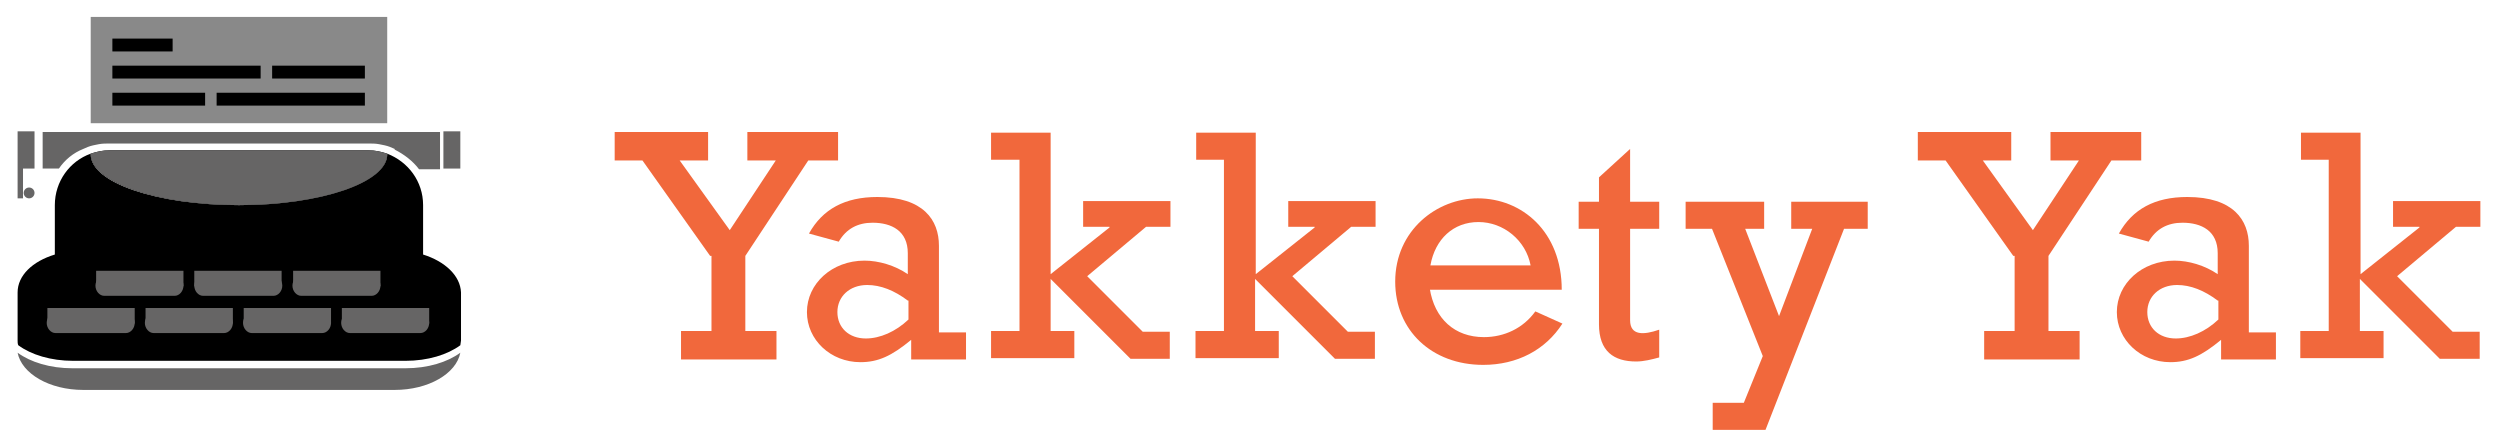
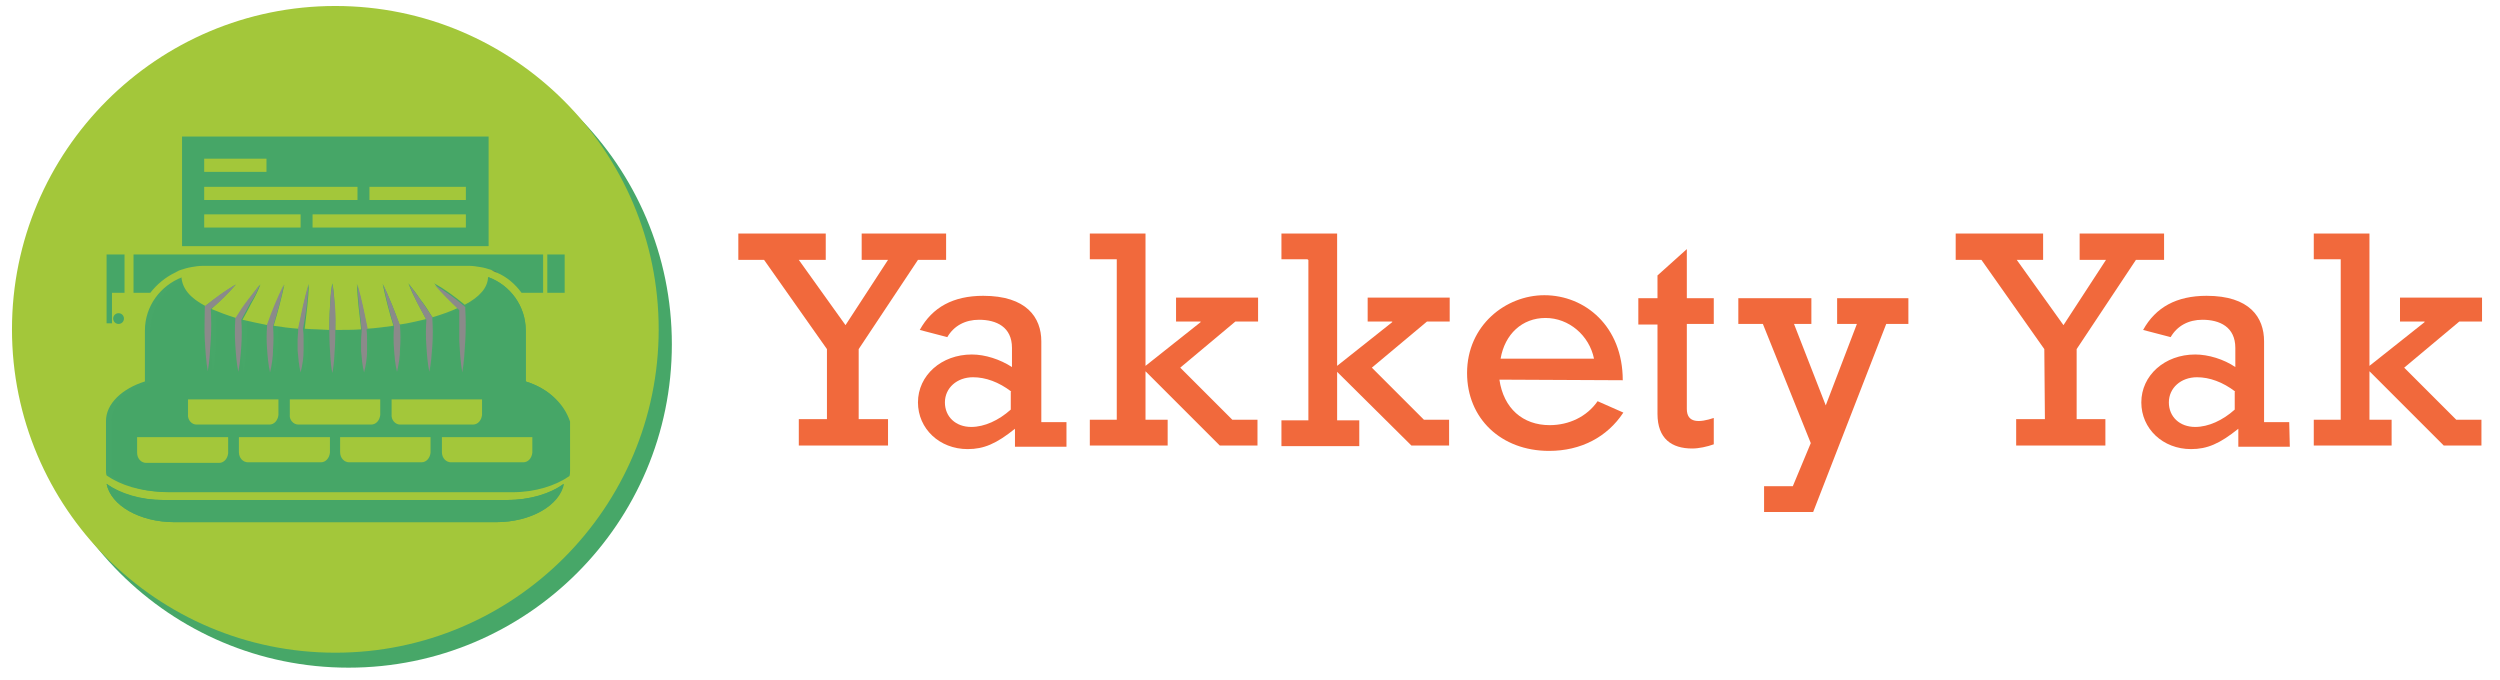
- <svg xmlns="http://www.w3.org/2000/svg" version="1.1" id="Layer_1" x="0px" y="0px" viewBox="0 0 369.3 64.8" enable-background="new 0 0 369.3 64.8" xml:space="preserve">
+ <svg xmlns="http://www.w3.org/2000/svg" version="1.1" id="Layer_1" x="0px" y="0px" viewBox="-219 141 417.5 113.5" style="enable-background:new -219 141 417.5 113.5;" xml:space="preserve">
+   <style type="text/css">
+ 	.st0{fill:#F1693C;}
+ 	.st1{fill:#47A768;}
+ 	.st2{fill:#46A667;}
+ 	.st3{fill:#A3C73A;}
+ 	.st4{fill:#676666;}
+ 	.st5{fill:#8B8A8A;}
+ </style>
  <g>
    <g>
-       <path fill="#F1683C" d="M104.9,37.8l-10-14.1h-4.1v-4.2h13.8v4.2h-4.2l7.4,10.3l6.8-10.3h-4.2v-4.2h13.4v4.2h-4.4l-9.3,14.1v11.1    h4.6v4.2h-14.1v-4.2h4.5V37.8z" />
-       <path fill="#F1683C" d="M142.7,53.1h-8.1v-2.9c-2.9,2.4-4.9,3.3-7.5,3.3c-4.4,0-7.9-3.3-7.9-7.4c0-4.2,3.7-7.6,8.5-7.6    c2.1,0,4.5,0.7,6.4,2v-3.1c0-3.3-2.4-4.5-5.2-4.5c-2.2,0-3.9,0.9-5,2.8l-4.4-1.2c2-3.6,5.3-5.4,10.1-5.4c6.8,0,9.1,3.4,9.1,7.2    v12.8h4V53.1z M134.1,44.4c-2-1.5-4-2.3-6-2.3c-2.6,0-4.4,1.7-4.4,4c0,2.3,1.7,3.9,4.2,3.9c2.1,0,4.4-1,6.3-2.8V44.4z" />
-       <path fill="#F1683C" d="M150.6,23.6h-4.2v-4h8.8v20.9l8.7-6.9v-0.1h-3.9v-3.8h12.9v3.8h-3.6l-8.7,7.3l8.2,8.2h4v4H167l-11.8-11.8    v7.7h3.5v4h-12.3v-4h4.2V23.6z" />
-       <path fill="#F1683C" d="M180.9,23.6h-4.2v-4h8.8v20.9l8.7-6.9v-0.1h-3.9v-3.8h12.9v3.8h-3.6l-8.7,7.3l8.2,8.2h4v4h-5.9l-11.8-11.8    v7.7h3.5v4h-12.3v-4h4.2V23.6z" />
-       <path fill="#F1683C" d="M211.2,42.6c0.7,4.5,3.7,7.2,8,7.2c3,0,5.8-1.3,7.6-3.8l4,1.8c-2.5,3.9-6.7,6.1-11.7,6.1    c-7.6,0-13-5.1-13-12.3c0-7.6,6.2-12.3,12.2-12.3c6.5,0,12.4,4.9,12.4,13.5H211.2z M226.1,39.2c-0.7-3.7-4-6.4-7.7-6.4    c-3.7,0-6.4,2.5-7.1,6.4H226.1z" />
-       <path fill="#F1683C" d="M233.2,29.8h3v-3.6l4.6-4.2v7.8h4.3v4h-4.3v13.5c0,2.3,2,2.2,4.3,1.4v4.1c-1.1,0.3-2.3,0.6-3.4,0.6    c-3.3,0-5.5-1.5-5.5-5.5V33.8h-3V29.8z" />
-       <path fill="#F1683C" d="M252.9,33.8H249v-4h11.6v4h-2.8l5,12.9l4.9-12.9h-3.1v-4h11.3v4h-3.5l-11.6,29.7h-7.8v-4h4.6l2.8-6.9    L252.9,33.8z" />
-       <path fill="#F1683C" d="M297.4,37.8l-10-14.1h-4.1v-4.2h13.8v4.2h-4.2l7.4,10.3l6.8-10.3h-4.2v-4.2h13.4v4.2h-4.4l-9.3,14.1v11.1    h4.6v4.2h-14.1v-4.2h4.5V37.8z" />
-       <path fill="#F1683C" d="M336.2,53.1h-8.1v-2.9c-2.9,2.4-4.9,3.3-7.5,3.3c-4.4,0-7.9-3.3-7.9-7.4c0-4.2,3.7-7.6,8.5-7.6    c2.1,0,4.5,0.7,6.4,2v-3.1c0-3.3-2.4-4.5-5.2-4.5c-2.2,0-3.9,0.9-5,2.8l-4.4-1.2c2-3.6,5.3-5.4,10.1-5.4c6.8,0,9.1,3.4,9.1,7.2    v12.8h4V53.1z M327.6,44.4c-2-1.5-4-2.3-6-2.3c-2.6,0-4.4,1.7-4.4,4c0,2.3,1.7,3.9,4.2,3.9c2.1,0,4.4-1,6.3-2.8V44.4z" />
-       <path fill="#F1683C" d="M344.1,23.6h-4.2v-4h8.8v20.9l8.7-6.9v-0.1h-3.9v-3.8h12.9v3.8h-3.6l-8.7,7.3l8.2,8.2h4v4h-5.9l-11.8-11.8    v7.7h3.5v4h-12.3v-4h4.2V23.6z" />
+       <path class="st0" d="M-80.9,199.3l-10.5-14.9h-4.3V180h14.6v4.4h-4.5l7.8,10.9l7.1-10.9h-4.4V180H-61v4.4h-4.7l-9.9,14.9v11.7h4.9    v4.4h-14.9v-4.4h4.7V199.3z" />
+       <path class="st0" d="M-40.9,215.6h-8.6v-3c-3.1,2.5-5.2,3.4-7.9,3.4c-4.7,0-8.3-3.4-8.3-7.8c0-4.5,3.9-8,9-8    c2.2,0,4.7,0.8,6.7,2.1v-3.2c0-3.5-2.6-4.7-5.5-4.7c-2.3,0-4.2,1-5.3,2.9l-4.6-1.2c2.1-3.8,5.6-5.7,10.6-5.7    c7.2,0,9.7,3.6,9.7,7.6v13.5h4.2L-40.9,215.6L-40.9,215.6z M-50.1,206.4c-2.1-1.6-4.3-2.4-6.4-2.4c-2.7,0-4.7,1.8-4.7,4.2    s1.8,4.1,4.4,4.1c2.2,0,4.6-1.1,6.6-2.9v-3H-50.1z" />
+       <path class="st0" d="M-32.6,184.3H-37V180h9.3v22.1l9.2-7.3v-0.1h-4.1v-4h13.7v4h-3.8l-9.2,7.7l8.7,8.7H-9v4.3h-6.3l-12.4-12.4    v8.1h3.7v4.3h-13v-4.3h4.5v-26.8H-32.6z" />
+       <path class="st0" d="M-0.6,184.3H-5V180h9.3v22.1l9.2-7.3v-0.1H9.4v-4h13.7v4h-3.8l-9.2,7.7l8.7,8.7H23v4.3h-6.3L4.3,203.1v8.1H8    v4.3H-5v-4.3h4.5v-26.8H-0.6z" />
+       <path class="st0" d="M31.4,204.4c0.7,4.8,3.9,7.6,8.4,7.6c3.2,0,6.2-1.4,8-4l4.3,1.9c-2.7,4.1-7.1,6.4-12.4,6.4    c-8,0-13.7-5.4-13.7-13c0-8,6.5-13,12.9-13c6.8,0,13.1,5.2,13.1,14.2L31.4,204.4L31.4,204.4z M47.2,200.9    c-0.8-3.9-4.2-6.8-8.1-6.8c-3.9,0-6.8,2.7-7.5,6.8H47.2z" />
+       <path class="st0" d="M54.6,190.8h3.2V187l4.9-4.4v8.2h4.5v4.3h-4.5v14.2c0,2.4,2.1,2.3,4.5,1.5v4.4c-1.1,0.4-2.5,0.7-3.6,0.7    c-3.4,0-5.8-1.6-5.8-5.8v-14.9h-3.2L54.6,190.8L54.6,190.8z" />
+       <path class="st0" d="M75.4,195.1h-4.1v-4.3h12.2v4.3h-2.9l5.3,13.6l5.2-13.6h-3.3v-4.3h11.9v4.3H96l-12.2,31.4h-8.2v-4.3h4.8    l3-7.2L75.4,195.1z" />
    </g>
    <g>
-       <path fill="#666565" d="M58.3,21.9L58.3,21.9l-0.7-0.3c0,0,0,0,0,0l0,0C57.8,21.7,58.1,21.8,58.3,21.9z" />
-       <g>
-         <g>
-           <g>
-             <path fill="#666565" d="M10.7,54.4c-3.3,0-6.2-0.9-8.1-2.3c0.6,3.1,4.7,5.5,9.7,5.5h46c5,0,9.1-2.4,9.7-5.5       c-1.9,1.4-4.8,2.3-8.1,2.3H10.7z" />
-             <path d="M35.3,30.3c12.1,0,21.9-3.3,21.9-7.5c0,0,0-0.1,0-0.1c-0.9-0.3-1.8-0.5-2.8-0.5H16.2c-1,0-1.9,0.2-2.8,0.5       c0,0,0,0.1,0,0.1C13.4,26.9,23.2,30.3,35.3,30.3z" />
-             <path d="M62.5,37.6V34v-3.7c0-3.5-2.2-6.4-5.3-7.6c0,0,0,0.1,0,0.1c0,4.1-9.8,7.5-21.9,7.5c-12.1,0-21.9-3.3-21.9-7.5       c0,0,0-0.1,0-0.1c-3.1,1.1-5.3,4.1-5.3,7.6V34v3.6c-3.3,1-5.5,3.1-5.5,5.6v7.1c0,0.2,0,0.5,0.1,0.7c1.9,1.4,4.8,2.3,8.1,2.3       h49.1c3.3,0,6.2-0.9,8.1-2.3c0-0.2,0.1-0.5,0.1-0.7v-7.1C68,40.7,65.7,38.6,62.5,37.6z" />
-             <path fill="#666565" d="M35.3,30.3c12.1,0,21.9-3.3,21.9-7.5c0,0,0-0.1,0-0.1c-0.9-0.3-1.8-0.5-2.8-0.5H16.2       c-1,0-1.9,0.2-2.8,0.5c0,0,0,0.1,0,0.1C13.4,26.9,23.2,30.3,35.3,30.3z" />
-           </g>
-           <g>
-             <g>
-               <path fill="#898989" d="M-42.9-248.3c-1.1,1.3-2.4,2.5-3.7,3.7l0.2-0.4c0,1.5,0,3,0,4.6c-0.1,1.5-0.2,3-0.4,4.6        c-0.3-1.5-0.4-3-0.4-4.6c-0.1-1.5-0.1-3,0-4.6l0-0.2l0.2-0.1C-45.8-246.4-44.4-247.4-42.9-248.3z" />
-             </g>
-             <g>
-               <path fill="#898989" d="M-39.4-248.3c-0.4,0.9-0.8,1.8-1.2,2.6c-0.4,0.9-0.9,1.7-1.4,2.5l0.1-0.2c0.1,1.3,0.1,2.5,0,3.8        c-0.1,1.3-0.2,2.5-0.4,3.8c-0.3-1.3-0.4-2.5-0.5-3.8c-0.1-1.3-0.1-2.5,0-3.8l0-0.1l0.1-0.1c0.5-0.8,1.1-1.6,1.6-2.4        C-40.6-246.8-40.1-247.5-39.4-248.3z" />
-             </g>
-             <g>
-               <path fill="#898989" d="M-36-248.3c-0.4,2-1,4-1.6,6l0-0.1c0.1,1.1,0.1,2.2,0,3.3c-0.1,1.1-0.2,2.2-0.5,3.3        c-0.3-1.1-0.4-2.2-0.5-3.3c-0.1-1.1-0.1-2.2,0-3.3l0-0.1l0,0C-37.7-244.5-36.9-246.4-36-248.3z" />
-             </g>
-             <g>
-               <path fill="#898989" d="M-32.6-248.3c-0.1,2.1-0.3,4.3-0.6,6.4l0-0.1c0,0.5,0.1,1,0.1,1.6c0,0.5,0,1,0,1.6        c-0.1,1-0.2,2.1-0.5,3.1c-0.3-1-0.4-2.1-0.5-3.1c0-0.5,0-1,0-1.6c0-0.5,0-1,0.1-1.6l0-0.1v0        C-33.6-244.2-33.1-246.3-32.6-248.3z" />
-             </g>
-             <g>
-               <path fill="#898989" d="M-29.1-248.3c0,0,0.2,0.8,0.3,2c0.1,1.2,0.2,2.8,0.2,4.3c0,1.6-0.1,3.1-0.2,4.3c-0.1,1.2-0.3,2-0.3,2        s-0.2-0.8-0.3-2c-0.1-1.2-0.2-2.8-0.2-4.3c0-1.6,0.1-3.1,0.2-4.3C-29.3-247.5-29.1-248.3-29.1-248.3z" />
-             </g>
-             <g>
-               <path fill="#898989" d="M-25.5-248.3c0.6,2.1,1,4.2,1.4,6.3l0,0.1c0,0.5,0.1,1,0.1,1.5c0,0.5,0,1,0,1.5        c-0.1,1-0.2,2.1-0.5,3.1c-0.3-1-0.4-2.1-0.5-3.1c0-0.5,0-1,0-1.5c0-0.5,0-1,0.1-1.5l0,0.1C-25.2-244-25.4-246.1-25.5-248.3z" />
-             </g>
-             <g>
-               <path fill="#898989" d="M-21.8-248.3c0.9,1.9,1.7,3.8,2.4,5.8l0,0l0,0.1c0.1,1.1,0.1,2.2,0,3.3c-0.1,1.1-0.2,2.2-0.5,3.3        c-0.3-1.1-0.4-2.2-0.5-3.3c-0.1-1.1-0.1-2.2,0-3.3l0,0.1C-20.9-244.2-21.4-246.2-21.8-248.3z" />
-             </g>
-             <g>
-               <path fill="#898989" d="M-18.2-248.3c0.6,0.7,1.2,1.5,1.7,2.3c0.6,0.8,1.1,1.6,1.6,2.4l0.1,0.1l0,0.1c0.1,1.3,0.1,2.5,0,3.8        c-0.1,1.3-0.2,2.5-0.4,3.8c-0.3-1.3-0.4-2.5-0.5-3.8c-0.1-1.3-0.1-2.5,0-3.8l0.1,0.2c-0.5-0.8-0.9-1.7-1.4-2.5        C-17.4-246.5-17.8-247.4-18.2-248.3z" />
-             </g>
-             <g>
-               <path fill="#898989" d="M-14.5-248.3c1.5,0.9,2.9,1.9,4.3,3l0.2,0.1l0,0.2c0,1.5,0,3,0,4.6c-0.1,1.5-0.2,3-0.4,4.6        c-0.3-1.5-0.4-3-0.4-4.6c-0.1-1.5-0.1-3,0-4.6l0.2,0.4C-12.2-245.7-13.4-246.9-14.5-248.3z" />
-             </g>
-           </g>
-         </g>
-         <g>
-           <g>
-             <g>
-               <rect x="14.2" y="40" fill="#666565" width="12.9" height="2.3" />
-               <path fill="#666565" d="M27.1,42.2c0,0.8-0.6,1.5-1.3,1.5H15.4c-0.7,0-1.3-0.7-1.3-1.5l0,0c0-0.8,0.6-1.5,1.3-1.5h10.4        C26.6,40.7,27.1,41.4,27.1,42.2L27.1,42.2z" />
-             </g>
-             <g>
-               <rect x="28.7" y="40" fill="#666565" width="12.9" height="2.3" />
-               <path fill="#666565" d="M41.7,42.2c0,0.8-0.6,1.5-1.3,1.5H30c-0.7,0-1.3-0.7-1.3-1.5l0,0c0-0.8,0.6-1.5,1.3-1.5h10.4        C41.1,40.7,41.7,41.4,41.7,42.2L41.7,42.2z" />
-             </g>
-             <g>
-               <rect x="43.3" y="40" fill="#666565" width="12.9" height="2.3" />
-               <path fill="#666565" d="M56.2,42.2c0,0.8-0.6,1.5-1.3,1.5H44.5c-0.7,0-1.3-0.7-1.3-1.5l0,0c0-0.8,0.6-1.5,1.3-1.5h10.4        C55.6,40.7,56.2,41.4,56.2,42.2L56.2,42.2z" />
-             </g>
-           </g>
-           <g>
-             <g>
-               <rect x="7" y="45.5" fill="#666565" width="12.9" height="2.3" />
-               <path fill="#666565" d="M19.9,47.7c0,0.8-0.6,1.5-1.3,1.5H8.2c-0.7,0-1.3-0.7-1.3-1.5l0,0c0-0.8,0.6-1.5,1.3-1.5h10.4        C19.3,46.2,19.9,46.9,19.9,47.7L19.9,47.7z" />
-             </g>
-             <g>
-               <rect x="21.5" y="45.5" fill="#666565" width="12.9" height="2.3" />
-               <path fill="#666565" d="M34.4,47.7c0,0.8-0.6,1.5-1.3,1.5H22.7c-0.7,0-1.3-0.7-1.3-1.5l0,0c0-0.8,0.6-1.5,1.3-1.5h10.4        C33.8,46.2,34.4,46.9,34.4,47.7L34.4,47.7z" />
-             </g>
-             <g>
-               <rect x="36" y="45.5" fill="#666565" width="12.9" height="2.3" />
-               <path fill="#666565" d="M48.9,47.7c0,0.8-0.6,1.5-1.3,1.5H37.2c-0.7,0-1.3-0.7-1.3-1.5l0,0c0-0.8,0.6-1.5,1.3-1.5h10.4        C48.4,46.2,48.9,46.9,48.9,47.7L48.9,47.7z" />
-             </g>
-             <g>
-               <rect x="50.5" y="45.5" fill="#666565" width="12.9" height="2.3" />
-               <path fill="#666565" d="M63.4,47.7c0,0.8-0.6,1.5-1.3,1.5H51.7c-0.7,0-1.3-0.7-1.3-1.5l0,0c0-0.8,0.6-1.5,1.3-1.5h10.4        C62.9,46.2,63.4,46.9,63.4,47.7L63.4,47.7z" />
-             </g>
-           </g>
-         </g>
-       </g>
-       <path fill="none" stroke="#898989" stroke-miterlimit="10" d="M34.1,24.5" />
-       <rect x="13.4" y="2.5" fill="#898989" width="43.8" height="15.7" />
-       <g>
-         <path fill="#666565" d="M6.3,24.9h2.4c0.9-1.3,2.1-2.3,3.6-2.9c0.2-0.1,0.5-0.2,0.7-0.3l0,0c0.5-0.2,1.1-0.3,1.6-0.4     c0.5-0.1,1.1-0.1,1.6-0.1h38.2c0.5,0,1.1,0,1.6,0.1c0.5,0.1,1.1,0.2,1.6,0.4c0,0,0,0,0,0l0.7,0.3l0,0.1c1.4,0.7,2.7,1.7,3.6,2.9     H65v-5.5H6.3V24.9z" />
-         <rect x="65.5" y="19.4" fill="#666565" width="2.5" height="5.5" />
-         <polygon fill="#666565" points="2.6,24.9 2.6,24.9 2.6,29.3 3.4,29.3 3.4,24.9 5.1,24.9 5.1,19.4 2.6,19.4    " />
-         <circle fill="#666565" cx="4.3" cy="28.5" r="0.8" />
-       </g>
-       <rect x="16.6" y="5.7" width="8.9" height="1.9" />
-       <g>
-         <rect x="16.6" y="9.7" width="21.9" height="1.9" />
-         <rect x="40.2" y="9.7" width="13.7" height="1.9" />
-       </g>
-       <g>
-         <rect x="32" y="13.7" width="21.9" height="1.9" />
-         <rect x="16.6" y="13.7" width="13.7" height="1.9" />
-       </g>
+       <path class="st0" d="M122.4,199.3l-10.5-14.9h-4.3V180h14.6v4.4h-4.4l7.8,10.9l7.1-10.9h-4.4V180h14.1v4.4h-4.7l-9.9,14.9v11.7    h4.8v4.4h-14.9v-4.4h4.8L122.4,199.3L122.4,199.3z" />
+       <path class="st0" d="M163.4,215.6h-8.6v-3c-3.1,2.5-5.2,3.4-7.9,3.4c-4.7,0-8.3-3.4-8.3-7.8c0-4.5,3.9-8,9-8    c2.2,0,4.8,0.8,6.7,2.1v-3.2c0-3.5-2.6-4.7-5.5-4.7c-2.3,0-4.2,1-5.3,2.9l-4.6-1.2c2.1-3.8,5.6-5.7,10.6-5.7    c7.2,0,9.6,3.6,9.6,7.6v13.5h4.2L163.4,215.6L163.4,215.6z M154.3,206.4c-2.1-1.6-4.3-2.4-6.4-2.4c-2.7,0-4.7,1.8-4.7,4.2    s1.8,4.1,4.4,4.1c2.2,0,4.6-1.1,6.6-2.9v-3H154.3z" />
+       <path class="st0" d="M171.8,184.3h-4.4V180h9.3v22.1l9.2-7.3v-0.1h-4.1v-4h13.7v4h-3.8l-9.2,7.7l8.7,8.7h4.2v4.3h-6.3l-12.4-12.4    v8.1h3.7v4.3h-13v-4.3h4.5v-26.8H171.8z" />
+     </g>
+   </g>
+   <g>
+     <circle class="st1" cx="-160.8" cy="198.5" r="54" />
+     <path class="st2" d="M-137.4,163.8h-51.2v18.3h51.2V163.8z M-184.9,167.5h10.4v2.2h-10.4V167.5z M-184.9,172.2h25.6v2.2h-25.6   V172.2z M-168.8,179h-16.1v-2.2h16.1V179z M-141.2,179h-25.6v-2.2h25.6V179z M-141.2,174.4h-16.1v-2.2h16.1V174.4z" />
+     <g>
+       <path class="st2" d="M-196.9,189.9h2.8c1.1-1.5,2.5-2.7,4.2-3.4c0.3-0.1,0.6-0.3,0.8-0.4l0,0c0.6-0.2,1.2-0.4,1.9-0.5    c0.6-0.1,1.2-0.2,1.8-0.2h44.6c0.6,0,1.2,0.1,1.8,0.2c0.6,0.1,1.3,0.3,1.9,0.5l0,0l0.8,0.3v0.1c1.7,0.8,3.1,2,4.2,3.4h3.6v-6.4    h-68.6v6.4H-196.9z" />
+       <circle class="st2" cx="-199.2" cy="194.2" r="0.9" />
+       <polygon class="st2" points="-201.2,189.9 -201.2,189.9 -201.2,195 -200.3,195 -200.3,189.9 -198.3,189.9 -198.3,183.5     -201.2,183.5   " />
+       <rect x="-127.6" y="183.5" class="st2" width="2.9" height="6.4" />
+     </g>
+     <path class="st3" d="M-163,142c-29.8,0-54,24.2-54,54c0,29.8,24.2,54,54,54s54-24.2,54-54C-109,166.2-133.2,142-163,142z    M-201.2,221.8c2.2,1.7,5.6,2.7,9.5,2.7h57.4c3.8,0,7.2-1.1,9.5-2.7c-0.7,3.6-5.5,6.4-11.3,6.4h-53.7   C-195.7,228.2-200.5,225.4-201.2,221.8z M-124.7,183.5v6.4h-2.9v-6.4H-124.7z M-137.4,182.1h-51.2v-18.3h51.2V182.1z M-128.3,183.5   v6.4h-3.6c-1.1-1.5-2.5-2.7-4.2-3.4c-0.3-0.1-0.6-0.3-0.8-0.4l0,0c-0.6-0.2-1.2-0.4-1.9-0.5c-0.6-0.1-1.2-0.2-1.8-0.2h-44.6   c-0.6,0-1.2,0.1-1.8,0.2c-0.6,0.1-1.3,0.3-1.9,0.5l0,0c-0.3,0.1-0.6,0.3-0.8,0.4c-1.7,0.8-3.1,2-4.2,3.4h-2.8v-6.4H-128.3z    M-200.3,189.9v5.1h-0.9v-5.1l0,0v-6.4h3v6.4C-198.2,189.9-200.3,189.9-200.3,189.9z M-198.3,194.2c0,0.5-0.4,0.9-0.9,0.9   s-0.9-0.4-0.9-0.9s0.4-0.9,0.9-0.9C-198.7,193.3-198.3,193.7-198.3,194.2z M-201.3,211.3c0-2.9,2.7-5.4,6.5-6.6v-4.2v-4.3   c0-4.1,2.6-7.5,6.2-8.9c1-0.4,2.1-0.6,3.3-0.6h44.6c1.2,0,2.3,0.2,3.3,0.6c3.6,1.3,6.2,4.8,6.2,8.9v4.3v4.2   c3.8,1.2,6.5,3.7,6.5,6.6v8.2c0,0.3,0,0.6-0.1,0.9c-2.2,1.7-5.6,2.7-9.5,2.7h-57.4c-3.8,0-7.2-1.1-9.5-2.7   c-0.1-0.3-0.1-0.6-0.1-0.9V211.3z" />
+     <path class="st4" d="M-137,186.1L-137,186.1L-137,186.1c0.3,0.1,0.6,0.3,0.9,0.4v-0.1L-137,186.1z" />
+     <g>
+       <path class="st2" d="M-191.7,224.5c-3.8,0-7.2-1.1-9.5-2.7c0.7,3.6,5.5,6.4,11.3,6.4h53.7c5.8,0,10.6-2.8,11.3-6.4    c-2.2,1.7-5.6,2.7-9.5,2.7H-191.7z" />
+       <path class="st2" d="M-131.2,204.7v-4.2v-4.3c0-4.1-2.6-7.5-6.2-8.9v0.1c0,1.7-1.4,3.3-3.9,4.7l0.1,0.1v0.3c0,1.8,0.1,3.6,0,5.3    c-0.1,1.8-0.2,3.6-0.5,5.3c-0.3-1.8-0.4-3.6-0.5-5.3c-0.1-1.7-0.1-3.4,0-5.1c0,0,0,0-0.1-0.1c-1.2,0.6-2.7,1.1-4.3,1.6v0.1    c0.1,1.5,0.1,3,0,4.4c-0.1,1.5-0.2,3-0.5,4.4c-0.3-1.5-0.4-3-0.5-4.4s-0.1-2.8,0-4.2c-1.4,0.3-2.8,0.6-4.4,0.9v0.1    c0.1,1.3,0.1,2.6,0,3.8c-0.1,1.3-0.2,2.6-0.5,3.8c-0.3-1.3-0.5-2.6-0.5-3.8c-0.1-1.3-0.1-2.5,0-3.8l0,0c-1.4,0.2-2.9,0.4-4.4,0.5    c0,0.6,0.1,1.2,0.1,1.8s0,1.2,0,1.8c-0.1,1.2-0.2,2.4-0.5,3.6c-0.3-1.2-0.5-2.4-0.5-3.6c0-0.6,0-1.2,0-1.8s0-1.1,0.1-1.7    c-1.4,0.1-2.9,0.1-4.3,0.1c0,1.7-0.1,3.4-0.2,4.7c-0.1,1.4-0.3,2.3-0.3,2.3s-0.2-0.9-0.3-2.3c-0.1-1.3-0.2-3-0.2-4.7    c-1.4,0-2.8-0.1-4.1-0.2c0,0.6,0.1,1.1,0.1,1.7s0,1.2,0,1.8c-0.1,1.2-0.2,2.4-0.5,3.7c-0.3-1.2-0.5-2.4-0.5-3.7c0-0.6,0-1.2,0-1.8    s0-1.2,0.1-1.7c-1.4-0.1-2.8-0.3-4.2-0.5c0.1,1.3,0.1,2.5,0,3.8c-0.1,1.3-0.2,2.6-0.5,3.9c-0.3-1.3-0.5-2.6-0.5-3.9    c-0.1-1.3-0.1-2.6,0-3.9v-0.1c-1.5-0.2-2.9-0.5-4.2-0.9c0.1,1.4,0.1,2.9,0,4.3c-0.1,1.5-0.2,2.9-0.5,4.4c-0.3-1.5-0.5-2.9-0.5-4.4    c-0.1-1.5-0.1-2.9,0-4.4v-0.2c-1.5-0.4-2.9-0.9-4.1-1.5l0,0c0,1.7,0,3.4,0,5.1c-0.1,1.8-0.2,3.6-0.5,5.3c-0.3-1.8-0.4-3.6-0.5-5.3    c-0.1-1.8-0.1-3.6,0-5.3v-0.3h0.1c-2.5-1.3-3.9-2.9-3.9-4.6v-0.1c-3.6,1.3-6.2,4.8-6.2,8.9v4.3v4.2c-3.8,1.2-6.5,3.7-6.5,6.6v8.2    c0,0.3,0,0.6,0.1,0.9c2.2,1.7,5.6,2.7,9.5,2.7h57.4c3.8,0,7.2-1.1,9.5-2.7c0.1-0.3,0.1-0.6,0.1-0.9v-8.2    C-124.8,208.4-127.4,205.9-131.2,204.7z M-153.7,210v-2.3h15.1v2.5l0,0l0,0v0.1l0,0c-0.1,0.9-0.7,1.6-1.5,1.6h-12.2    c-0.8,0-1.5-0.8-1.5-1.7C-153.7,210.1-153.7,210-153.7,210z M-170.7,210v-2.4h15.1v2.5l0,0l0,0v0.1l0,0c-0.1,0.9-0.7,1.6-1.5,1.6    h-12.2c-0.8,0-1.5-0.8-1.5-1.7C-170.7,210.1-170.7,210-170.7,210z M-187.7,210v-2.3h15.1v2.5l0,0l0,0v0.1l0,0    c-0.1,0.9-0.7,1.6-1.5,1.6h-12.2c-0.8,0-1.5-0.8-1.5-1.7C-187.7,210.1-187.7,210-187.7,210z M-181,216.6v0.1l0,0    c-0.1,0.9-0.7,1.6-1.5,1.6h-12.2c-0.8,0-1.5-0.8-1.5-1.7c0-0.1,0-0.1,0-0.2V214h15.1v2.6C-181,216.6-181,216.6-181,216.6    L-181,216.6z M-164,216.6v0.1l0,0c-0.1,0.9-0.7,1.6-1.5,1.6h-12.2c-0.8,0-1.5-0.8-1.5-1.7c0-0.1,0-0.1,0-0.2v-2.3h15.1v2.5    C-164,216.6-164,216.6-164,216.6L-164,216.6z M-147.1,216.6v0.1l0,0c-0.1,0.9-0.7,1.6-1.5,1.6h-12.2c-0.8,0-1.5-0.8-1.5-1.7    c0-0.1,0-0.1,0-0.2v-2.3h15.1v2.5C-147.1,216.6-147.1,216.6-147.1,216.6L-147.1,216.6z M-130.1,216.6v0.1l0,0    c-0.1,0.9-0.7,1.6-1.5,1.6h-12.2c-0.8,0-1.5-0.8-1.5-1.7c0-0.1,0-0.1,0-0.2v-2.3h15.1v2.5C-130.1,216.6-130.1,216.6-130.1,216.6    L-130.1,216.6z" />
+       <path class="st3" d="M-184.7,192.1l0.1-0.1c1.6-1.2,3.2-2.4,5-3.5c-1.3,1.5-2.7,2.8-4.1,4.1c1.2,0.5,2.5,1,4.1,1.5l0,0l0.1-0.1    c0.6-0.9,1.3-1.9,1.9-2.8c0.7-0.9,1.3-1.8,2.1-2.7c-0.4,1-0.9,2.1-1.5,3.1c-0.5,1-1,1.9-1.5,2.8c1.3,0.3,2.7,0.6,4.2,0.9v-0.1l0,0    c0.9-2.3,1.8-4.5,2.8-6.7c-0.5,2.3-1.1,4.6-1.8,6.9l0,0c1.3,0.2,2.7,0.4,4.2,0.5v-0.1v-0.1c0.5-2.4,1-4.9,1.7-7.3    c-0.1,2.5-0.4,4.9-0.7,7.4v0.1c1.3,0.1,2.7,0.1,4.1,0.2c0-0.1,0-0.2,0-0.4c0-1.8,0.1-3.7,0.2-5.1s0.3-2.3,0.3-2.3s0.2,0.9,0.3,2.3    c0.1,1.4,0.2,3.2,0.2,5.1c0,0.1,0,0.2,0,0.4c1.5,0,2.9,0,4.3-0.1c0,0,0,0,0-0.1c-0.3-2.5-0.6-5-0.7-7.5c0.7,2.4,1.2,4.9,1.7,7.4    v0.1l0,0c1.5-0.1,3-0.3,4.4-0.5c-0.7-2.3-1.3-4.6-1.8-7c1.1,2.2,2,4.5,2.8,6.8l0,0l0,0c1.6-0.2,3-0.6,4.4-0.9c0,0,0,0,0-0.1    c-0.5-0.9-1-1.9-1.5-2.8c-0.5-1-1-2-1.4-3.1c0.7,0.9,1.4,1.8,2,2.7c0.7,0.9,1.3,1.8,1.9,2.8l0.1,0.1v0.1c1.6-0.5,3.1-1,4.3-1.6    c-1.4-1.3-2.8-2.6-4-4.1c1.8,1,3.4,2.2,5,3.5l0.1,0.1c2.5-1.3,3.9-2.9,3.9-4.7v-0.1c-1-0.4-2.1-0.6-3.3-0.6h-44.6    c-1.2,0-2.3,0.2-3.3,0.6v0.1C-188.6,189.2-187.2,190.8-184.7,192.1z" />
+     </g>
+     <path class="st5" d="M-179.6,188.5c-1.8,1-3.4,2.2-5,3.5l-0.1,0.1h-0.1v0.3c0,1.8-0.1,3.6,0,5.3c0.1,1.8,0.2,3.6,0.5,5.3   c0.3-1.8,0.4-3.6,0.5-5.3c0.1-1.7,0.1-3.4,0-5.1l0,0C-182.2,191.4-180.9,190-179.6,188.5z" />
+     <path class="st5" d="M-175.6,188.5c-0.7,0.9-1.4,1.8-2.1,2.7c-0.7,0.9-1.3,1.8-1.9,2.8l-0.1,0.1l0,0v0.2c-0.1,1.5-0.1,2.9,0,4.4   s0.2,2.9,0.5,4.4c0.3-1.5,0.4-2.9,0.5-4.4c0.1-1.4,0.1-2.9,0-4.3c0.5-0.9,1-1.9,1.5-2.8C-176.5,190.6-176,189.6-175.6,188.5z" />
+     <path class="st5" d="M-171.6,188.5c-1.1,2.2-2,4.4-2.8,6.7l0,0v0.1v0.1c-0.1,1.3-0.1,2.6,0,3.9s0.2,2.6,0.5,3.9   c0.3-1.3,0.5-2.6,0.5-3.9c0.1-1.3,0.1-2.5,0-3.8l0,0C-172.7,193.1-172,190.9-171.6,188.5z" />
+     <path class="st5" d="M-167.5,188.5c-0.7,2.4-1.2,4.9-1.7,7.3v0.1v0.1c0,0.6-0.1,1.2-0.1,1.7c0,0.6,0,1.2,0,1.8   c0.1,1.2,0.2,2.4,0.5,3.7c0.3-1.2,0.5-2.4,0.5-3.7c0-0.6,0-1.2,0-1.8s0-1.1-0.1-1.7v-0.1C-167.9,193.4-167.6,191-167.5,188.5z" />
+     <path class="st5" d="M-163.2,190.8c-0.1-1.4-0.3-2.3-0.3-2.3s-0.2,0.9-0.3,2.3c-0.1,1.4-0.2,3.2-0.2,5.1c0,0.1,0,0.2,0,0.4   c0,1.7,0.1,3.4,0.2,4.7c0.1,1.4,0.3,2.3,0.3,2.3s0.2-0.9,0.3-2.3c0.1-1.3,0.2-3,0.2-4.7c0-0.1,0-0.2,0-0.4   C-162.9,194-163,192.2-163.2,190.8z" />
+     <path class="st5" d="M-157.6,195.9c-0.5-2.5-1-5-1.7-7.4c0.1,2.5,0.4,5,0.7,7.5c0,0,0,0,0,0.1c0,0.6-0.1,1.1-0.1,1.7s0,1.2,0,1.8   c0.1,1.2,0.2,2.4,0.5,3.6c0.3-1.2,0.5-2.4,0.5-3.6c0-0.6,0-1.2,0-1.8s0-1.2-0.1-1.8C-157.6,196-157.6,196-157.6,195.9L-157.6,195.9   z" />
+     <path class="st5" d="M-152.2,195.3c-0.9-2.3-1.8-4.6-2.8-6.8c0.5,2.4,1.1,4.7,1.8,7l0,0c-0.1,1.3-0.1,2.5,0,3.8   c0.1,1.3,0.2,2.6,0.5,3.8c0.3-1.3,0.5-2.6,0.5-3.8c0.1-1.3,0.1-2.6,0-3.8V195.3L-152.2,195.3L-152.2,195.3z" />
+     <path class="st5" d="M-146.8,194c-0.6-0.9-1.2-1.9-1.9-2.8c-0.6-0.9-1.3-1.8-2-2.7c0.4,1,0.9,2.1,1.4,3.1c0.5,0.9,1,1.9,1.5,2.8   c0,0,0,0,0,0.1c-0.1,1.4-0.1,2.8,0,4.2c0.1,1.5,0.2,3,0.5,4.4c0.3-1.5,0.4-3,0.5-4.4c0.1-1.5,0.1-3,0-4.4v-0.1v-0.1V194z" />
+     <path class="st5" d="M-146.4,188.6c1.3,1.5,2.6,2.8,4,4.1c0,0,0,0,0.1,0.1c0,1.7,0,3.4,0,5.1c0.1,1.8,0.2,3.6,0.5,5.3   c0.3-1.8,0.4-3.6,0.5-5.3c0.1-1.8,0.1-3.6,0-5.3v-0.3l-0.1-0.1l-0.1-0.1C-143,190.8-144.7,189.6-146.4,188.6z" />
+     <path class="st3" d="M-130.1,216.7v-0.1V216.7L-130.1,216.7z" />
+     <path class="st3" d="M-130.1,216.6L-130.1,216.6L-130.1,216.6z" />
+     <g>
+       <path class="st3" d="M-186.2,211.9h12.2c0.8,0,1.4-0.7,1.5-1.6l0,0v-0.1l0,0l0,0v-2.5h-15.1v2.3c0,0.1,0,0.1,0,0.2    C-187.7,211.1-187,211.9-186.2,211.9z" />
+       <path class="st3" d="M-169.2,211.9h12.2c0.8,0,1.4-0.7,1.5-1.6l0,0v-0.1l0,0l0,0v-2.5h-15.1v2.4c0,0.1,0,0.1,0,0.2    C-170.7,211.1-170,211.9-169.2,211.9z" />
+       <path class="st3" d="M-152.2,211.9h12.2c0.8,0,1.4-0.7,1.5-1.6l0,0v-0.1l0,0l0,0v-2.5h-15.1v2.3c0,0.1,0,0.1,0,0.2    C-153.7,211.1-153,211.9-152.2,211.9z" />
+       <path class="st3" d="M-181,214h-15.1v2.4c0,0.1,0,0.1,0,0.2c0,1,0.7,1.7,1.5,1.7h12.2c0.8,0,1.4-0.7,1.5-1.6l0,0v-0.1l0,0l0,0V214    H-181z" />
+       <path class="st3" d="M-164,214h-15.1v2.3c0,0.1,0,0.1,0,0.2c0,1,0.7,1.7,1.5,1.7h12.2c0.8,0,1.4-0.7,1.5-1.6l0,0v-0.1l0,0l0,0V214    H-164z" />
+       <path class="st3" d="M-147.1,214h-15.1v2.3c0,0.1,0,0.1,0,0.2c0,1,0.7,1.7,1.5,1.7h12.1c0.8,0,1.4-0.7,1.5-1.6l0,0v-0.1l0,0l0,0    V214z" />
+       <path class="st3" d="M-130.1,214h-15.1v2.3c0,0.1,0,0.1,0,0.2c0,1,0.7,1.7,1.5,1.7h12.1c0.8,0,1.4-0.7,1.5-1.6v-0.1l0,0V214z" />
+     </g>
+     <g>
+       <rect x="-184.9" y="167.5" class="st3" width="10.4" height="2.2" />
+       <rect x="-184.9" y="172.2" class="st3" width="25.6" height="2.2" />
+       <rect x="-157.3" y="172.2" class="st3" width="16.1" height="2.2" />
+       <rect x="-166.8" y="176.8" class="st3" width="25.6" height="2.2" />
+       <rect x="-184.9" y="176.8" class="st3" width="16.1" height="2.2" />
    </g>
  </g>
</svg>
